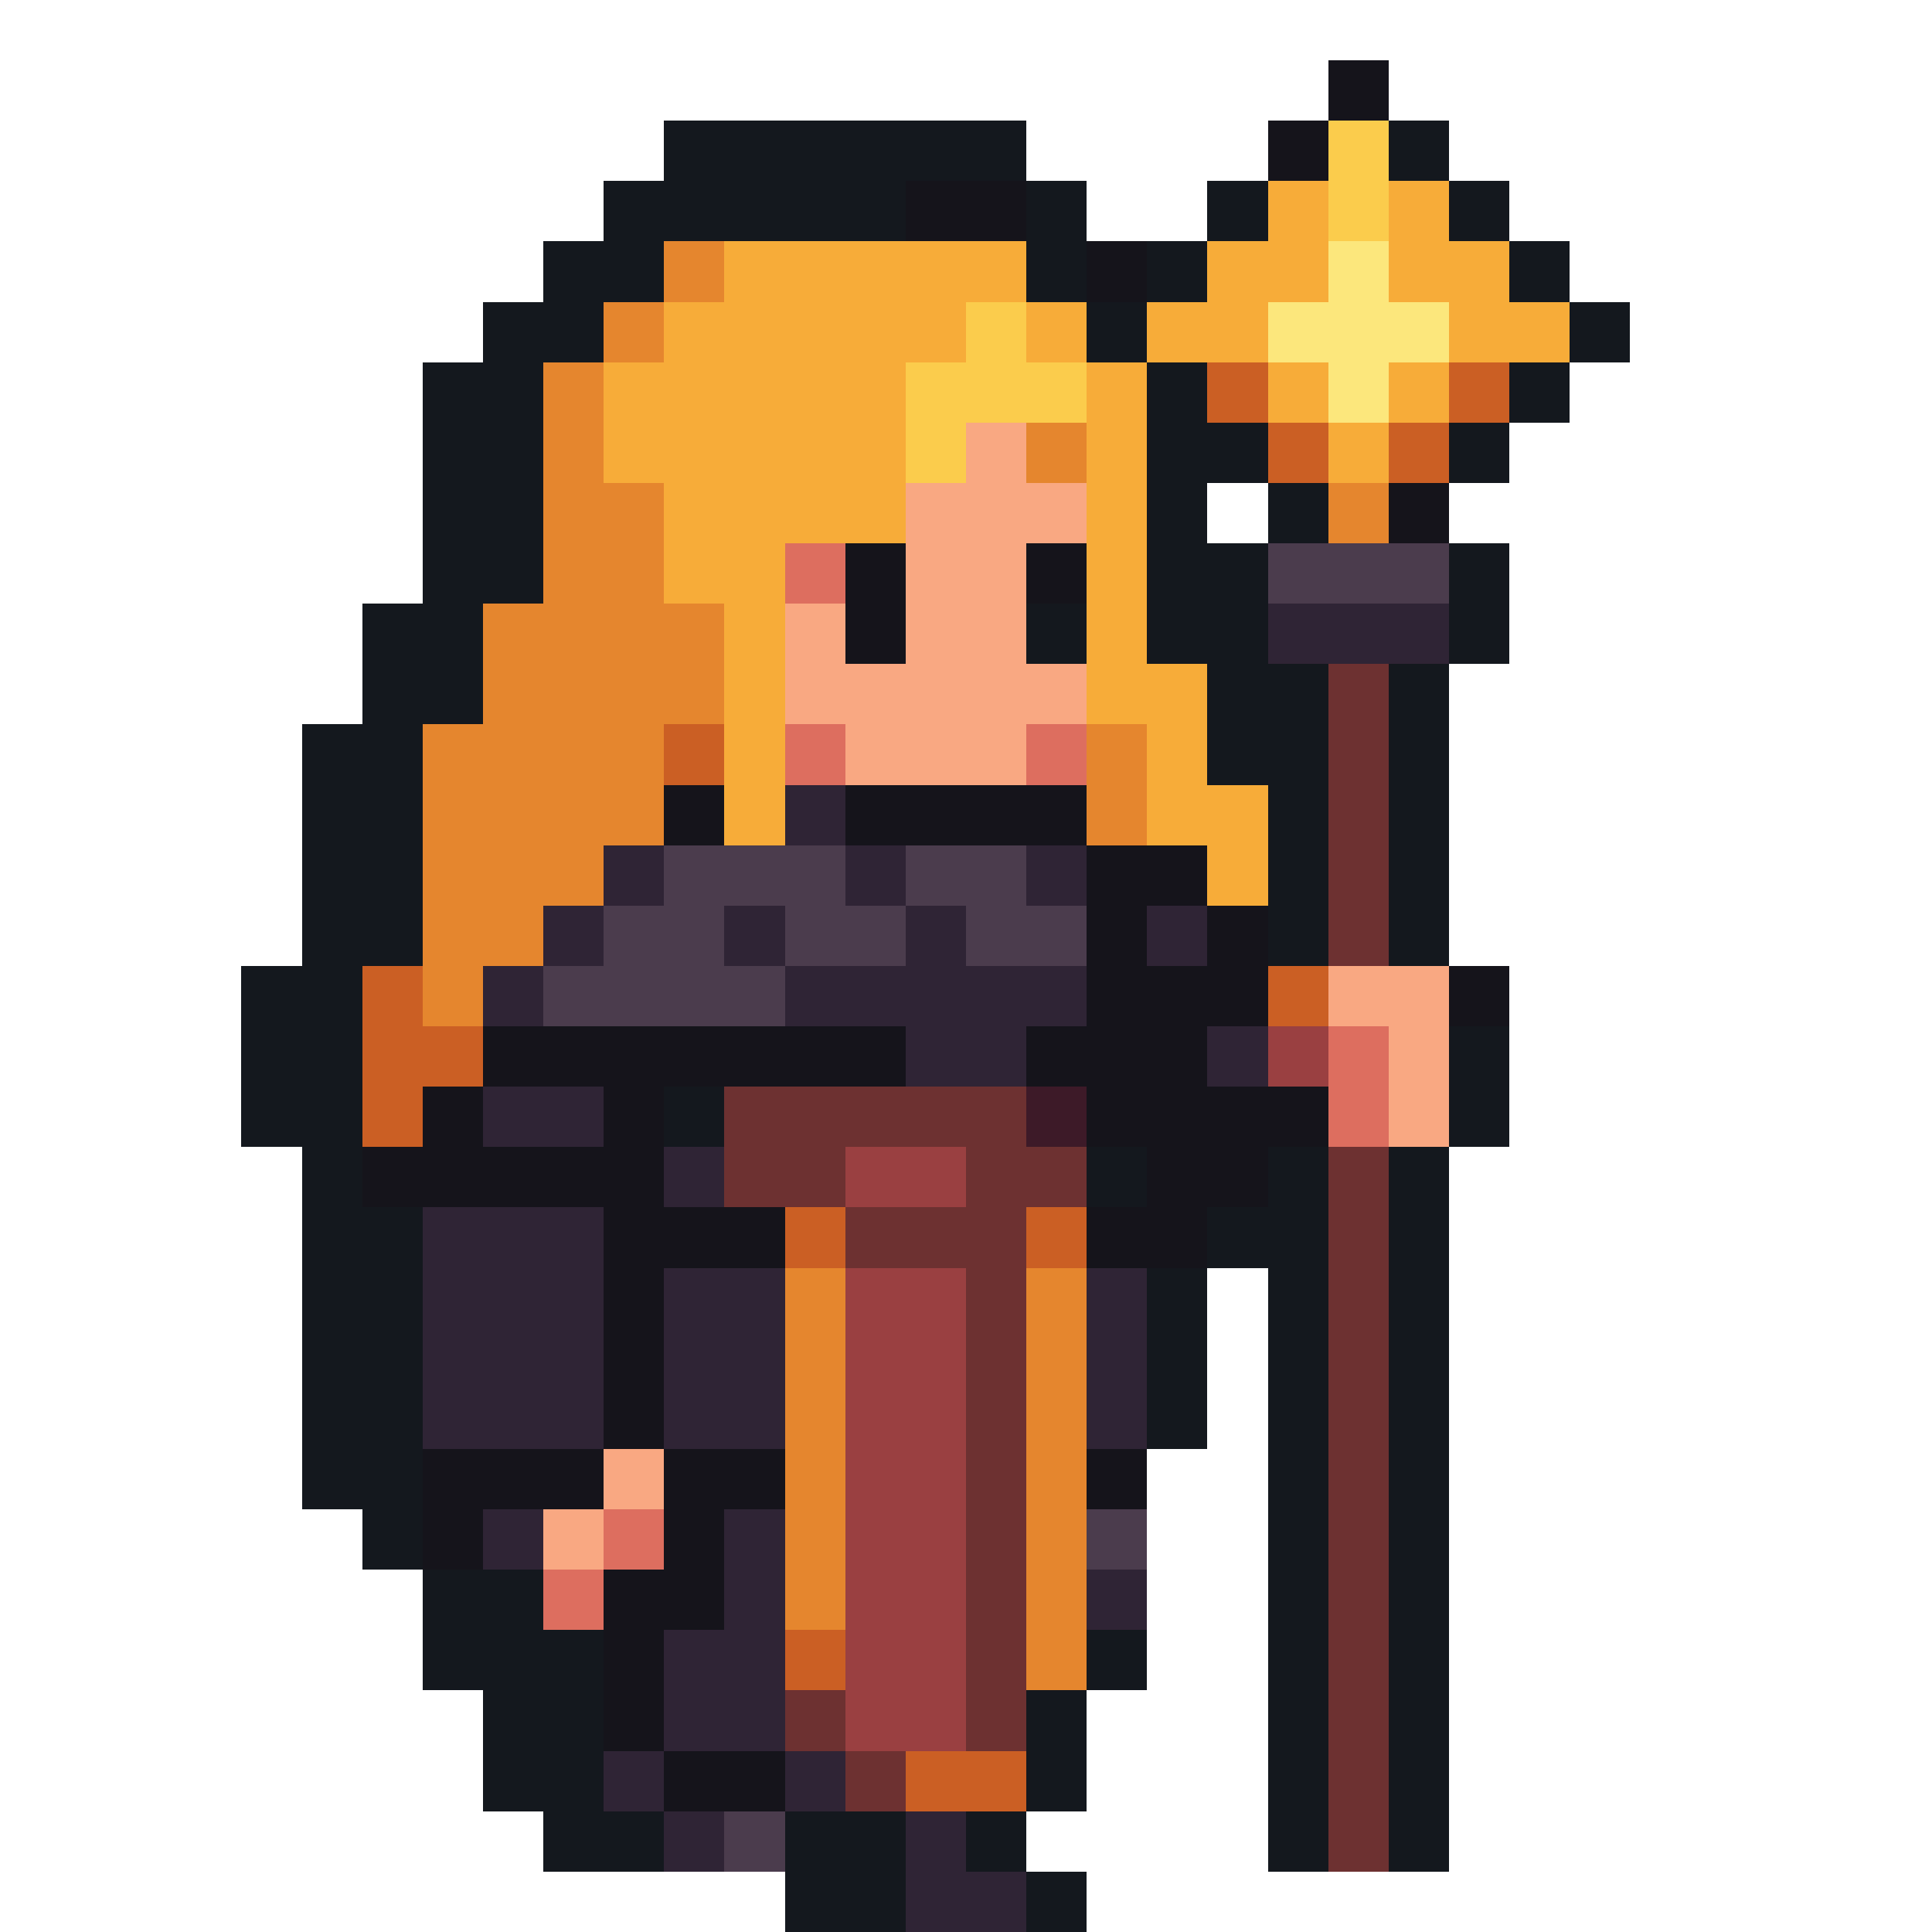
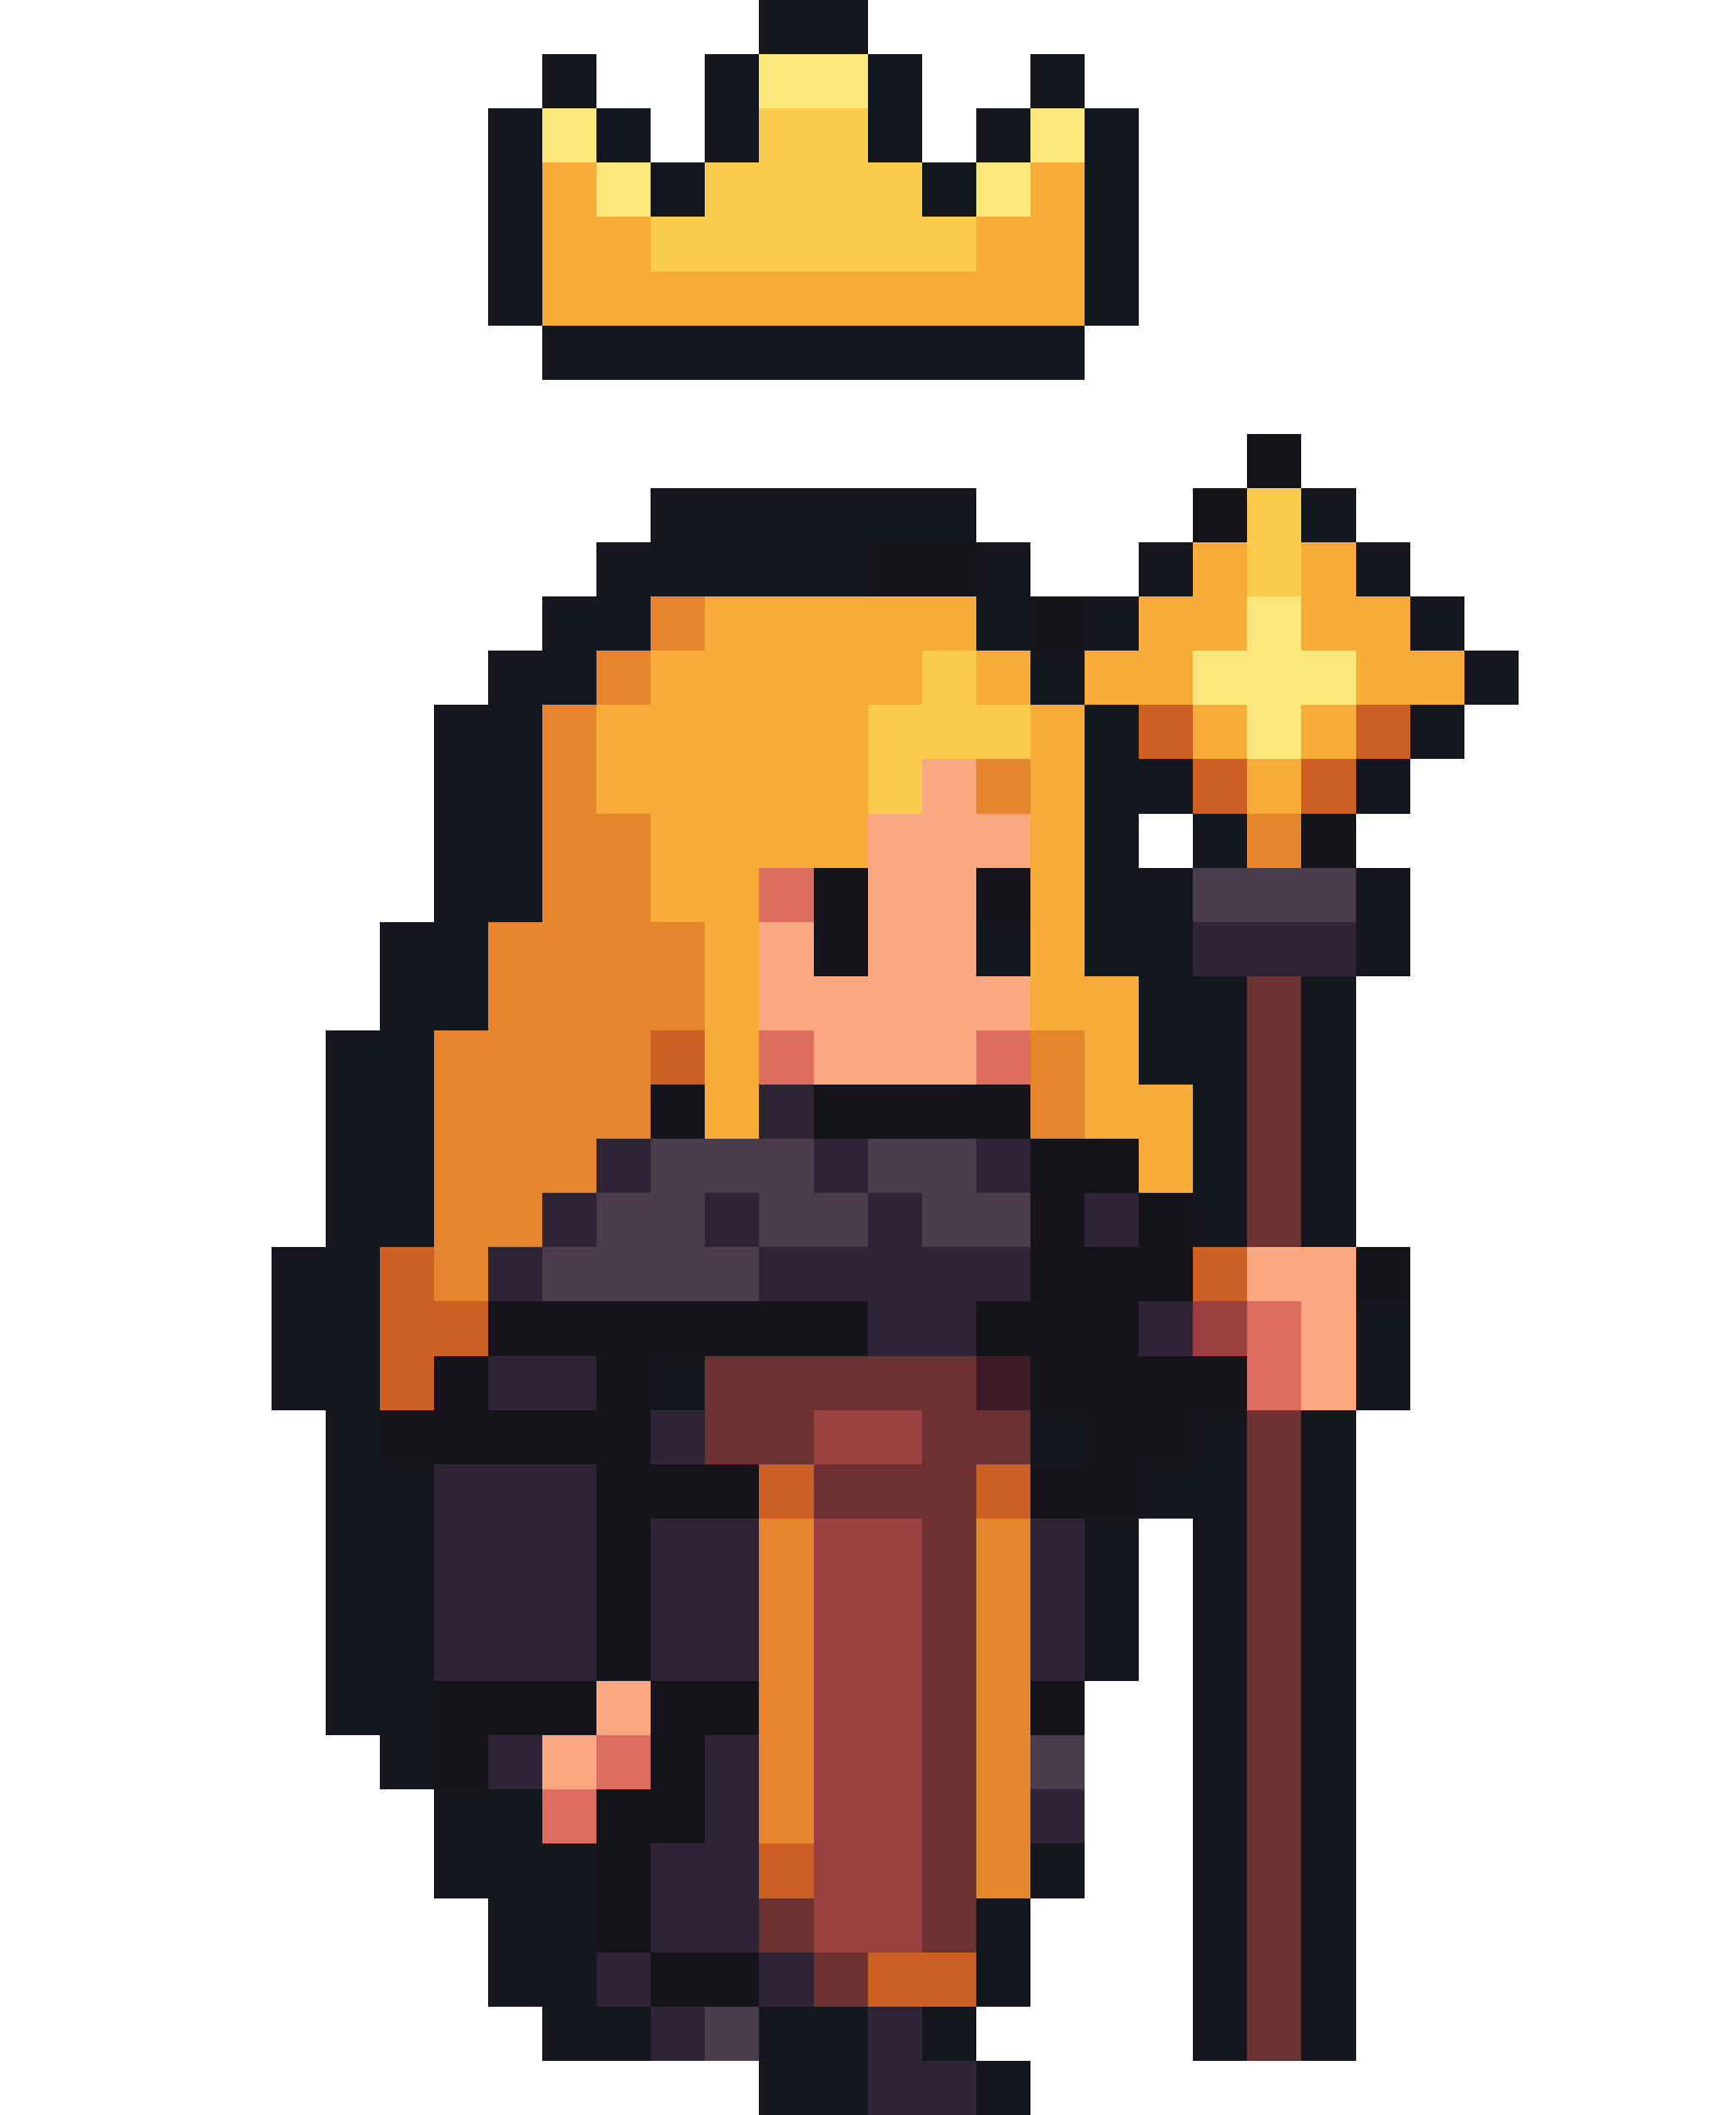
- <svg xmlns="http://www.w3.org/2000/svg" version="1.1" width="32" height="32" shape-rendering="crispEdges">
-   <rect x="22" y="1" width="1" height="1" fill="#15141B" />
-   <rect x="11" y="2" width="6" height="1" fill="#14181E" />
-   <rect x="21" y="2" width="1" height="1" fill="#15141B" />
-   <rect x="22" y="2" width="1" height="2" fill="#FBCC4C" />
-   <rect x="23" y="2" width="1" height="1" fill="#14181E" />
-   <rect x="10" y="3" width="5" height="1" fill="#14181E" />
-   <rect x="15" y="3" width="2" height="1" fill="#15141B" />
-   <rect x="17" y="3" width="1" height="2" fill="#14181E" />
-   <rect x="20" y="3" width="1" height="1" fill="#14181E" />
-   <rect x="21" y="3" width="1" height="2" fill="#F7AC39" />
-   <rect x="23" y="3" width="1" height="2" fill="#F7AC39" />
-   <rect x="24" y="3" width="1" height="1" fill="#14181E" />
-   <rect x="9" y="4" width="2" height="1" fill="#14181E" />
-   <rect x="11" y="4" width="1" height="1" fill="#E5862E" />
-   <rect x="12" y="4" width="5" height="1" fill="#F7AC39" />
-   <rect x="18" y="4" width="1" height="1" fill="#15141B" />
-   <rect x="19" y="4" width="1" height="1" fill="#14181E" />
-   <rect x="20" y="4" width="1" height="2" fill="#F7AC39" />
-   <rect x="22" y="4" width="1" height="3" fill="#FCE77C" />
-   <rect x="24" y="4" width="1" height="2" fill="#F7AC39" />
-   <rect x="25" y="4" width="1" height="1" fill="#14181E" />
-   <rect x="8" y="5" width="2" height="1" fill="#14181E" />
-   <rect x="10" y="5" width="1" height="1" fill="#E5862E" />
-   <rect x="11" y="5" width="5" height="1" fill="#F7AC39" />
-   <rect x="16" y="5" width="1" height="2" fill="#FBCC4C" />
-   <rect x="17" y="5" width="1" height="1" fill="#F7AC39" />
-   <rect x="18" y="5" width="1" height="1" fill="#14181E" />
-   <rect x="19" y="5" width="1" height="1" fill="#F7AC39" />
-   <rect x="21" y="5" width="1" height="1" fill="#FCE77C" />
-   <rect x="23" y="5" width="1" height="1" fill="#FCE77C" />
-   <rect x="25" y="5" width="1" height="1" fill="#F7AC39" />
-   <rect x="26" y="5" width="1" height="1" fill="#14181E" />
-   <rect x="7" y="6" width="2" height="4" fill="#14181E" />
-   <rect x="9" y="6" width="1" height="9" fill="#E5862E" />
-   <rect x="10" y="6" width="5" height="2" fill="#F7AC39" />
-   <rect x="15" y="6" width="1" height="2" fill="#FBCC4C" />
-   <rect x="17" y="6" width="1" height="1" fill="#FBCC4C" />
-   <rect x="18" y="6" width="1" height="6" fill="#F7AC39" />
-   <rect x="19" y="6" width="1" height="5" fill="#14181E" />
-   <rect x="20" y="6" width="1" height="1" fill="#CB5F24" />
-   <rect x="21" y="6" width="1" height="1" fill="#F7AC39" />
-   <rect x="23" y="6" width="1" height="1" fill="#F7AC39" />
-   <rect x="24" y="6" width="1" height="1" fill="#CB5F24" />
-   <rect x="25" y="6" width="1" height="1" fill="#14181E" />
-   <rect x="16" y="7" width="1" height="6" fill="#F9A882" />
-   <rect x="17" y="7" width="1" height="1" fill="#E5862E" />
-   <rect x="20" y="7" width="1" height="1" fill="#14181E" />
-   <rect x="21" y="7" width="1" height="1" fill="#CB5F24" />
-   <rect x="22" y="7" width="1" height="1" fill="#F7AC39" />
-   <rect x="23" y="7" width="1" height="1" fill="#CB5F24" />
-   <rect x="24" y="7" width="1" height="1" fill="#14181E" />
-   <rect x="10" y="8" width="1" height="6" fill="#E5862E" />
-   <rect x="11" y="8" width="4" height="1" fill="#F7AC39" />
-   <rect x="15" y="8" width="1" height="5" fill="#F9A882" />
-   <rect x="17" y="8" width="1" height="1" fill="#F9A882" />
-   <rect x="21" y="8" width="1" height="1" fill="#14181E" />
-   <rect x="22" y="8" width="1" height="1" fill="#E5862E" />
+ <svg xmlns="http://www.w3.org/2000/svg" version="1.1" width="32" height="39" shape-rendering="crispEdges">
+   <rect x="14" y="0" width="2" height="1" fill="#14181E" />
+   <rect x="10" y="1" width="1" height="1" fill="#14181E" />
+   <rect x="13" y="1" width="1" height="2" fill="#14181E" />
+   <rect x="14" y="1" width="2" height="1" fill="#FCE77C" />
+   <rect x="16" y="1" width="1" height="2" fill="#14181E" />
+   <rect x="19" y="1" width="1" height="1" fill="#14181E" />
+   <rect x="9" y="2" width="1" height="4" fill="#14181E" />
+   <rect x="10" y="2" width="1" height="1" fill="#FCE77C" />
+   <rect x="11" y="2" width="1" height="1" fill="#14181E" />
+   <rect x="14" y="2" width="2" height="3" fill="#FBCC4C" />
+   <rect x="18" y="2" width="1" height="1" fill="#14181E" />
+   <rect x="19" y="2" width="1" height="1" fill="#FCE77C" />
+   <rect x="20" y="2" width="1" height="4" fill="#14181E" />
+   <rect x="10" y="3" width="1" height="3" fill="#F7AC39" />
+   <rect x="11" y="3" width="1" height="1" fill="#FCE77C" />
+   <rect x="12" y="3" width="1" height="1" fill="#14181E" />
+   <rect x="13" y="3" width="1" height="2" fill="#FBCC4C" />
+   <rect x="16" y="3" width="1" height="2" fill="#FBCC4C" />
+   <rect x="17" y="3" width="1" height="1" fill="#14181E" />
+   <rect x="18" y="3" width="1" height="1" fill="#FCE77C" />
+   <rect x="19" y="3" width="1" height="3" fill="#F7AC39" />
+   <rect x="11" y="4" width="1" height="2" fill="#F7AC39" />
+   <rect x="12" y="4" width="1" height="1" fill="#FBCC4C" />
+   <rect x="17" y="4" width="1" height="1" fill="#FBCC4C" />
+   <rect x="18" y="4" width="1" height="2" fill="#F7AC39" />
+   <rect x="12" y="5" width="6" height="1" fill="#F7AC39" />
+   <rect x="10" y="6" width="10" height="1" fill="#14181E" />
  <rect x="23" y="8" width="1" height="1" fill="#15141B" />
-   <rect x="11" y="9" width="2" height="1" fill="#F7AC39" />
-   <rect x="13" y="9" width="1" height="1" fill="#DD6E5F" />
-   <rect x="14" y="9" width="1" height="2" fill="#15141B" />
-   <rect x="17" y="9" width="1" height="1" fill="#15141B" />
-   <rect x="20" y="9" width="1" height="4" fill="#14181E" />
-   <rect x="21" y="9" width="3" height="1" fill="#4B3C4D" />
-   <rect x="24" y="9" width="1" height="2" fill="#14181E" />
-   <rect x="6" y="10" width="2" height="2" fill="#14181E" />
-   <rect x="8" y="10" width="1" height="6" fill="#E5862E" />
-   <rect x="11" y="10" width="1" height="2" fill="#E5862E" />
-   <rect x="12" y="10" width="1" height="4" fill="#F7AC39" />
-   <rect x="13" y="10" width="1" height="2" fill="#F9A882" />
-   <rect x="17" y="10" width="1" height="1" fill="#14181E" />
-   <rect x="21" y="10" width="3" height="1" fill="#2F2435" />
-   <rect x="14" y="11" width="1" height="2" fill="#F9A882" />
-   <rect x="17" y="11" width="1" height="1" fill="#F9A882" />
-   <rect x="19" y="11" width="1" height="3" fill="#F7AC39" />
-   <rect x="21" y="11" width="1" height="5" fill="#14181E" />
-   <rect x="22" y="11" width="1" height="5" fill="#6D3131" />
-   <rect x="23" y="11" width="1" height="5" fill="#14181E" />
-   <rect x="5" y="12" width="2" height="4" fill="#14181E" />
-   <rect x="7" y="12" width="1" height="5" fill="#E5862E" />
-   <rect x="11" y="12" width="1" height="1" fill="#CB5F24" />
-   <rect x="13" y="12" width="1" height="1" fill="#DD6E5F" />
-   <rect x="17" y="12" width="1" height="1" fill="#DD6E5F" />
-   <rect x="18" y="12" width="1" height="2" fill="#E5862E" />
-   <rect x="11" y="13" width="1" height="1" fill="#15141B" />
-   <rect x="13" y="13" width="1" height="1" fill="#2F2435" />
-   <rect x="14" y="13" width="4" height="1" fill="#15141B" />
-   <rect x="20" y="13" width="1" height="2" fill="#F7AC39" />
-   <rect x="10" y="14" width="1" height="1" fill="#2F2435" />
-   <rect x="11" y="14" width="3" height="1" fill="#4B3C4D" />
-   <rect x="14" y="14" width="1" height="1" fill="#2F2435" />
-   <rect x="15" y="14" width="2" height="1" fill="#4B3C4D" />
-   <rect x="17" y="14" width="1" height="1" fill="#2F2435" />
-   <rect x="18" y="14" width="2" height="1" fill="#15141B" />
-   <rect x="9" y="15" width="1" height="1" fill="#2F2435" />
-   <rect x="10" y="15" width="2" height="2" fill="#4B3C4D" />
-   <rect x="12" y="15" width="1" height="1" fill="#2F2435" />
-   <rect x="13" y="15" width="2" height="1" fill="#4B3C4D" />
-   <rect x="15" y="15" width="1" height="3" fill="#2F2435" />
-   <rect x="16" y="15" width="2" height="1" fill="#4B3C4D" />
-   <rect x="18" y="15" width="1" height="4" fill="#15141B" />
-   <rect x="19" y="15" width="1" height="1" fill="#2F2435" />
-   <rect x="20" y="15" width="1" height="2" fill="#15141B" />
-   <rect x="4" y="16" width="2" height="3" fill="#14181E" />
-   <rect x="6" y="16" width="1" height="3" fill="#CB5F24" />
-   <rect x="8" y="16" width="1" height="1" fill="#2F2435" />
-   <rect x="9" y="16" width="1" height="1" fill="#4B3C4D" />
-   <rect x="12" y="16" width="1" height="1" fill="#4B3C4D" />
-   <rect x="13" y="16" width="2" height="1" fill="#2F2435" />
-   <rect x="16" y="16" width="2" height="1" fill="#2F2435" />
-   <rect x="19" y="16" width="1" height="5" fill="#15141B" />
-   <rect x="21" y="16" width="1" height="1" fill="#CB5F24" />
-   <rect x="22" y="16" width="2" height="1" fill="#F9A882" />
-   <rect x="24" y="16" width="1" height="1" fill="#15141B" />
-   <rect x="7" y="17" width="1" height="1" fill="#CB5F24" />
-   <rect x="8" y="17" width="7" height="1" fill="#15141B" />
-   <rect x="16" y="17" width="1" height="1" fill="#2F2435" />
-   <rect x="17" y="17" width="1" height="1" fill="#15141B" />
-   <rect x="20" y="17" width="1" height="1" fill="#2F2435" />
-   <rect x="21" y="17" width="1" height="1" fill="#9A4041" />
-   <rect x="22" y="17" width="1" height="2" fill="#DD6E5F" />
-   <rect x="23" y="17" width="1" height="2" fill="#F9A882" />
-   <rect x="24" y="17" width="1" height="2" fill="#14181E" />
-   <rect x="7" y="18" width="1" height="2" fill="#15141B" />
-   <rect x="8" y="18" width="2" height="1" fill="#2F2435" />
-   <rect x="10" y="18" width="1" height="6" fill="#15141B" />
-   <rect x="11" y="18" width="1" height="1" fill="#14181E" />
-   <rect x="12" y="18" width="5" height="1" fill="#6D3131" />
-   <rect x="17" y="18" width="1" height="1" fill="#3D1A28" />
-   <rect x="20" y="18" width="2" height="1" fill="#15141B" />
-   <rect x="5" y="19" width="1" height="6" fill="#14181E" />
-   <rect x="6" y="19" width="1" height="1" fill="#15141B" />
-   <rect x="8" y="19" width="2" height="1" fill="#15141B" />
-   <rect x="11" y="19" width="1" height="1" fill="#2F2435" />
-   <rect x="12" y="19" width="2" height="1" fill="#6D3131" />
-   <rect x="14" y="19" width="2" height="1" fill="#9A4041" />
-   <rect x="16" y="19" width="2" height="1" fill="#6D3131" />
-   <rect x="18" y="19" width="1" height="1" fill="#14181E" />
-   <rect x="20" y="19" width="1" height="1" fill="#15141B" />
-   <rect x="21" y="19" width="1" height="12" fill="#14181E" />
-   <rect x="22" y="19" width="1" height="12" fill="#6D3131" />
-   <rect x="23" y="19" width="1" height="12" fill="#14181E" />
-   <rect x="6" y="20" width="1" height="6" fill="#14181E" />
-   <rect x="7" y="20" width="3" height="4" fill="#2F2435" />
-   <rect x="11" y="20" width="2" height="1" fill="#15141B" />
-   <rect x="13" y="20" width="1" height="1" fill="#CB5F24" />
-   <rect x="14" y="20" width="3" height="1" fill="#6D3131" />
-   <rect x="17" y="20" width="1" height="1" fill="#CB5F24" />
-   <rect x="18" y="20" width="1" height="1" fill="#15141B" />
-   <rect x="20" y="20" width="1" height="1" fill="#14181E" />
-   <rect x="11" y="21" width="2" height="3" fill="#2F2435" />
-   <rect x="13" y="21" width="1" height="6" fill="#E5862E" />
-   <rect x="14" y="21" width="2" height="8" fill="#9A4041" />
-   <rect x="16" y="21" width="1" height="8" fill="#6D3131" />
-   <rect x="17" y="21" width="1" height="7" fill="#E5862E" />
-   <rect x="18" y="21" width="1" height="3" fill="#2F2435" />
-   <rect x="19" y="21" width="1" height="3" fill="#14181E" />
-   <rect x="7" y="24" width="3" height="1" fill="#15141B" />
-   <rect x="10" y="24" width="1" height="1" fill="#F9A882" />
-   <rect x="11" y="24" width="2" height="1" fill="#15141B" />
+   <rect x="12" y="9" width="6" height="1" fill="#14181E" />
+   <rect x="22" y="9" width="1" height="1" fill="#15141B" />
+   <rect x="23" y="9" width="1" height="2" fill="#FBCC4C" />
+   <rect x="24" y="9" width="1" height="1" fill="#14181E" />
+   <rect x="11" y="10" width="5" height="1" fill="#14181E" />
+   <rect x="16" y="10" width="2" height="1" fill="#15141B" />
+   <rect x="18" y="10" width="1" height="2" fill="#14181E" />
+   <rect x="21" y="10" width="1" height="1" fill="#14181E" />
+   <rect x="22" y="10" width="1" height="2" fill="#F7AC39" />
+   <rect x="24" y="10" width="1" height="2" fill="#F7AC39" />
+   <rect x="25" y="10" width="1" height="1" fill="#14181E" />
+   <rect x="10" y="11" width="2" height="1" fill="#14181E" />
+   <rect x="12" y="11" width="1" height="1" fill="#E5862E" />
+   <rect x="13" y="11" width="5" height="1" fill="#F7AC39" />
+   <rect x="19" y="11" width="1" height="1" fill="#15141B" />
+   <rect x="20" y="11" width="1" height="1" fill="#14181E" />
+   <rect x="21" y="11" width="1" height="2" fill="#F7AC39" />
+   <rect x="23" y="11" width="1" height="3" fill="#FCE77C" />
+   <rect x="25" y="11" width="1" height="2" fill="#F7AC39" />
+   <rect x="26" y="11" width="1" height="1" fill="#14181E" />
+   <rect x="9" y="12" width="2" height="1" fill="#14181E" />
+   <rect x="11" y="12" width="1" height="1" fill="#E5862E" />
+   <rect x="12" y="12" width="5" height="1" fill="#F7AC39" />
+   <rect x="17" y="12" width="1" height="2" fill="#FBCC4C" />
+   <rect x="18" y="12" width="1" height="1" fill="#F7AC39" />
+   <rect x="19" y="12" width="1" height="1" fill="#14181E" />
+   <rect x="20" y="12" width="1" height="1" fill="#F7AC39" />
+   <rect x="22" y="12" width="1" height="1" fill="#FCE77C" />
+   <rect x="24" y="12" width="1" height="1" fill="#FCE77C" />
+   <rect x="26" y="12" width="1" height="1" fill="#F7AC39" />
+   <rect x="27" y="12" width="1" height="1" fill="#14181E" />
+   <rect x="8" y="13" width="2" height="4" fill="#14181E" />
+   <rect x="10" y="13" width="1" height="9" fill="#E5862E" />
+   <rect x="11" y="13" width="5" height="2" fill="#F7AC39" />
+   <rect x="16" y="13" width="1" height="2" fill="#FBCC4C" />
+   <rect x="18" y="13" width="1" height="1" fill="#FBCC4C" />
+   <rect x="19" y="13" width="1" height="6" fill="#F7AC39" />
+   <rect x="20" y="13" width="1" height="5" fill="#14181E" />
+   <rect x="21" y="13" width="1" height="1" fill="#CB5F24" />
+   <rect x="22" y="13" width="1" height="1" fill="#F7AC39" />
+   <rect x="24" y="13" width="1" height="1" fill="#F7AC39" />
+   <rect x="25" y="13" width="1" height="1" fill="#CB5F24" />
+   <rect x="26" y="13" width="1" height="1" fill="#14181E" />
+   <rect x="17" y="14" width="1" height="6" fill="#F9A882" />
+   <rect x="18" y="14" width="1" height="1" fill="#E5862E" />
+   <rect x="21" y="14" width="1" height="1" fill="#14181E" />
+   <rect x="22" y="14" width="1" height="1" fill="#CB5F24" />
+   <rect x="23" y="14" width="1" height="1" fill="#F7AC39" />
+   <rect x="24" y="14" width="1" height="1" fill="#CB5F24" />
+   <rect x="25" y="14" width="1" height="1" fill="#14181E" />
+   <rect x="11" y="15" width="1" height="6" fill="#E5862E" />
+   <rect x="12" y="15" width="4" height="1" fill="#F7AC39" />
+   <rect x="16" y="15" width="1" height="5" fill="#F9A882" />
+   <rect x="18" y="15" width="1" height="1" fill="#F9A882" />
+   <rect x="22" y="15" width="1" height="1" fill="#14181E" />
+   <rect x="23" y="15" width="1" height="1" fill="#E5862E" />
+   <rect x="24" y="15" width="1" height="1" fill="#15141B" />
+   <rect x="12" y="16" width="2" height="1" fill="#F7AC39" />
+   <rect x="14" y="16" width="1" height="1" fill="#DD6E5F" />
+   <rect x="15" y="16" width="1" height="2" fill="#15141B" />
+   <rect x="18" y="16" width="1" height="1" fill="#15141B" />
+   <rect x="21" y="16" width="1" height="4" fill="#14181E" />
+   <rect x="22" y="16" width="3" height="1" fill="#4B3C4D" />
+   <rect x="25" y="16" width="1" height="2" fill="#14181E" />
+   <rect x="7" y="17" width="2" height="2" fill="#14181E" />
+   <rect x="9" y="17" width="1" height="6" fill="#E5862E" />
+   <rect x="12" y="17" width="1" height="2" fill="#E5862E" />
+   <rect x="13" y="17" width="1" height="4" fill="#F7AC39" />
+   <rect x="14" y="17" width="1" height="2" fill="#F9A882" />
+   <rect x="18" y="17" width="1" height="1" fill="#14181E" />
+   <rect x="22" y="17" width="3" height="1" fill="#2F2435" />
+   <rect x="15" y="18" width="1" height="2" fill="#F9A882" />
+   <rect x="18" y="18" width="1" height="1" fill="#F9A882" />
+   <rect x="20" y="18" width="1" height="3" fill="#F7AC39" />
+   <rect x="22" y="18" width="1" height="5" fill="#14181E" />
+   <rect x="23" y="18" width="1" height="5" fill="#6D3131" />
+   <rect x="24" y="18" width="1" height="5" fill="#14181E" />
+   <rect x="6" y="19" width="2" height="4" fill="#14181E" />
+   <rect x="8" y="19" width="1" height="5" fill="#E5862E" />
+   <rect x="12" y="19" width="1" height="1" fill="#CB5F24" />
+   <rect x="14" y="19" width="1" height="1" fill="#DD6E5F" />
+   <rect x="18" y="19" width="1" height="1" fill="#DD6E5F" />
+   <rect x="19" y="19" width="1" height="2" fill="#E5862E" />
+   <rect x="12" y="20" width="1" height="1" fill="#15141B" />
+   <rect x="14" y="20" width="1" height="1" fill="#2F2435" />
+   <rect x="15" y="20" width="4" height="1" fill="#15141B" />
+   <rect x="21" y="20" width="1" height="2" fill="#F7AC39" />
+   <rect x="11" y="21" width="1" height="1" fill="#2F2435" />
+   <rect x="12" y="21" width="3" height="1" fill="#4B3C4D" />
+   <rect x="15" y="21" width="1" height="1" fill="#2F2435" />
+   <rect x="16" y="21" width="2" height="1" fill="#4B3C4D" />
+   <rect x="18" y="21" width="1" height="1" fill="#2F2435" />
+   <rect x="19" y="21" width="2" height="1" fill="#15141B" />
+   <rect x="10" y="22" width="1" height="1" fill="#2F2435" />
+   <rect x="11" y="22" width="2" height="2" fill="#4B3C4D" />
+   <rect x="13" y="22" width="1" height="1" fill="#2F2435" />
+   <rect x="14" y="22" width="2" height="1" fill="#4B3C4D" />
+   <rect x="16" y="22" width="1" height="3" fill="#2F2435" />
+   <rect x="17" y="22" width="2" height="1" fill="#4B3C4D" />
+   <rect x="19" y="22" width="1" height="4" fill="#15141B" />
+   <rect x="20" y="22" width="1" height="1" fill="#2F2435" />
+   <rect x="21" y="22" width="1" height="2" fill="#15141B" />
+   <rect x="5" y="23" width="2" height="3" fill="#14181E" />
+   <rect x="7" y="23" width="1" height="3" fill="#CB5F24" />
+   <rect x="9" y="23" width="1" height="1" fill="#2F2435" />
+   <rect x="10" y="23" width="1" height="1" fill="#4B3C4D" />
+   <rect x="13" y="23" width="1" height="1" fill="#4B3C4D" />
+   <rect x="14" y="23" width="2" height="1" fill="#2F2435" />
+   <rect x="17" y="23" width="2" height="1" fill="#2F2435" />
+   <rect x="20" y="23" width="1" height="5" fill="#15141B" />
+   <rect x="22" y="23" width="1" height="1" fill="#CB5F24" />
+   <rect x="23" y="23" width="2" height="1" fill="#F9A882" />
+   <rect x="25" y="23" width="1" height="1" fill="#15141B" />
+   <rect x="8" y="24" width="1" height="1" fill="#CB5F24" />
+   <rect x="9" y="24" width="7" height="1" fill="#15141B" />
+   <rect x="17" y="24" width="1" height="1" fill="#2F2435" />
  <rect x="18" y="24" width="1" height="1" fill="#15141B" />
-   <rect x="7" y="25" width="1" height="1" fill="#15141B" />
-   <rect x="8" y="25" width="1" height="1" fill="#2F2435" />
-   <rect x="9" y="25" width="1" height="1" fill="#F9A882" />
-   <rect x="10" y="25" width="1" height="1" fill="#DD6E5F" />
-   <rect x="11" y="25" width="1" height="2" fill="#15141B" />
-   <rect x="12" y="25" width="1" height="4" fill="#2F2435" />
-   <rect x="18" y="25" width="1" height="1" fill="#4B3C4D" />
-   <rect x="7" y="26" width="2" height="2" fill="#14181E" />
-   <rect x="9" y="26" width="1" height="1" fill="#DD6E5F" />
-   <rect x="10" y="26" width="1" height="3" fill="#15141B" />
-   <rect x="18" y="26" width="1" height="1" fill="#2F2435" />
-   <rect x="9" y="27" width="1" height="4" fill="#14181E" />
-   <rect x="11" y="27" width="1" height="2" fill="#2F2435" />
-   <rect x="13" y="27" width="1" height="1" fill="#CB5F24" />
-   <rect x="18" y="27" width="1" height="1" fill="#14181E" />
-   <rect x="8" y="28" width="1" height="2" fill="#14181E" />
-   <rect x="13" y="28" width="1" height="1" fill="#6D3131" />
-   <rect x="17" y="28" width="1" height="2" fill="#14181E" />
-   <rect x="10" y="29" width="1" height="1" fill="#2F2435" />
-   <rect x="11" y="29" width="2" height="1" fill="#15141B" />
-   <rect x="13" y="29" width="1" height="1" fill="#2F2435" />
-   <rect x="14" y="29" width="1" height="1" fill="#6D3131" />
-   <rect x="15" y="29" width="2" height="1" fill="#CB5F24" />
-   <rect x="10" y="30" width="1" height="1" fill="#14181E" />
-   <rect x="11" y="30" width="1" height="1" fill="#2F2435" />
-   <rect x="12" y="30" width="1" height="1" fill="#4B3C4D" />
-   <rect x="13" y="30" width="2" height="2" fill="#14181E" />
-   <rect x="15" y="30" width="1" height="2" fill="#2F2435" />
-   <rect x="16" y="30" width="1" height="1" fill="#14181E" />
-   <rect x="16" y="31" width="1" height="1" fill="#2F2435" />
-   <rect x="17" y="31" width="1" height="1" fill="#14181E" />
+   <rect x="21" y="24" width="1" height="1" fill="#2F2435" />
+   <rect x="22" y="24" width="1" height="1" fill="#9A4041" />
+   <rect x="23" y="24" width="1" height="2" fill="#DD6E5F" />
+   <rect x="24" y="24" width="1" height="2" fill="#F9A882" />
+   <rect x="25" y="24" width="1" height="2" fill="#14181E" />
+   <rect x="8" y="25" width="1" height="2" fill="#15141B" />
+   <rect x="9" y="25" width="2" height="1" fill="#2F2435" />
+   <rect x="11" y="25" width="1" height="6" fill="#15141B" />
+   <rect x="12" y="25" width="1" height="1" fill="#14181E" />
+   <rect x="13" y="25" width="5" height="1" fill="#6D3131" />
+   <rect x="18" y="25" width="1" height="1" fill="#3D1A28" />
+   <rect x="21" y="25" width="2" height="1" fill="#15141B" />
+   <rect x="6" y="26" width="1" height="6" fill="#14181E" />
+   <rect x="7" y="26" width="1" height="1" fill="#15141B" />
+   <rect x="9" y="26" width="2" height="1" fill="#15141B" />
+   <rect x="12" y="26" width="1" height="1" fill="#2F2435" />
+   <rect x="13" y="26" width="2" height="1" fill="#6D3131" />
+   <rect x="15" y="26" width="2" height="1" fill="#9A4041" />
+   <rect x="17" y="26" width="2" height="1" fill="#6D3131" />
+   <rect x="19" y="26" width="1" height="1" fill="#14181E" />
+   <rect x="21" y="26" width="1" height="1" fill="#15141B" />
+   <rect x="22" y="26" width="1" height="12" fill="#14181E" />
+   <rect x="23" y="26" width="1" height="12" fill="#6D3131" />
+   <rect x="24" y="26" width="1" height="12" fill="#14181E" />
+   <rect x="7" y="27" width="1" height="6" fill="#14181E" />
+   <rect x="8" y="27" width="3" height="4" fill="#2F2435" />
+   <rect x="12" y="27" width="2" height="1" fill="#15141B" />
+   <rect x="14" y="27" width="1" height="1" fill="#CB5F24" />
+   <rect x="15" y="27" width="3" height="1" fill="#6D3131" />
+   <rect x="18" y="27" width="1" height="1" fill="#CB5F24" />
+   <rect x="19" y="27" width="1" height="1" fill="#15141B" />
+   <rect x="21" y="27" width="1" height="1" fill="#14181E" />
+   <rect x="12" y="28" width="2" height="3" fill="#2F2435" />
+   <rect x="14" y="28" width="1" height="6" fill="#E5862E" />
+   <rect x="15" y="28" width="2" height="8" fill="#9A4041" />
+   <rect x="17" y="28" width="1" height="8" fill="#6D3131" />
+   <rect x="18" y="28" width="1" height="7" fill="#E5862E" />
+   <rect x="19" y="28" width="1" height="3" fill="#2F2435" />
+   <rect x="20" y="28" width="1" height="3" fill="#14181E" />
+   <rect x="8" y="31" width="3" height="1" fill="#15141B" />
+   <rect x="11" y="31" width="1" height="1" fill="#F9A882" />
+   <rect x="12" y="31" width="2" height="1" fill="#15141B" />
+   <rect x="19" y="31" width="1" height="1" fill="#15141B" />
+   <rect x="8" y="32" width="1" height="1" fill="#15141B" />
+   <rect x="9" y="32" width="1" height="1" fill="#2F2435" />
+   <rect x="10" y="32" width="1" height="1" fill="#F9A882" />
+   <rect x="11" y="32" width="1" height="1" fill="#DD6E5F" />
+   <rect x="12" y="32" width="1" height="2" fill="#15141B" />
+   <rect x="13" y="32" width="1" height="4" fill="#2F2435" />
+   <rect x="19" y="32" width="1" height="1" fill="#4B3C4D" />
+   <rect x="8" y="33" width="2" height="2" fill="#14181E" />
+   <rect x="10" y="33" width="1" height="1" fill="#DD6E5F" />
+   <rect x="11" y="33" width="1" height="3" fill="#15141B" />
+   <rect x="19" y="33" width="1" height="1" fill="#2F2435" />
+   <rect x="10" y="34" width="1" height="4" fill="#14181E" />
+   <rect x="12" y="34" width="1" height="2" fill="#2F2435" />
+   <rect x="14" y="34" width="1" height="1" fill="#CB5F24" />
+   <rect x="19" y="34" width="1" height="1" fill="#14181E" />
+   <rect x="9" y="35" width="1" height="2" fill="#14181E" />
+   <rect x="14" y="35" width="1" height="1" fill="#6D3131" />
+   <rect x="18" y="35" width="1" height="2" fill="#14181E" />
+   <rect x="11" y="36" width="1" height="1" fill="#2F2435" />
+   <rect x="12" y="36" width="2" height="1" fill="#15141B" />
+   <rect x="14" y="36" width="1" height="1" fill="#2F2435" />
+   <rect x="15" y="36" width="1" height="1" fill="#6D3131" />
+   <rect x="16" y="36" width="2" height="1" fill="#CB5F24" />
+   <rect x="11" y="37" width="1" height="1" fill="#14181E" />
+   <rect x="12" y="37" width="1" height="1" fill="#2F2435" />
+   <rect x="13" y="37" width="1" height="1" fill="#4B3C4D" />
+   <rect x="14" y="37" width="2" height="2" fill="#14181E" />
+   <rect x="16" y="37" width="1" height="2" fill="#2F2435" />
+   <rect x="17" y="37" width="1" height="1" fill="#14181E" />
+   <rect x="17" y="38" width="1" height="1" fill="#2F2435" />
+   <rect x="18" y="38" width="1" height="1" fill="#14181E" />
</svg>
